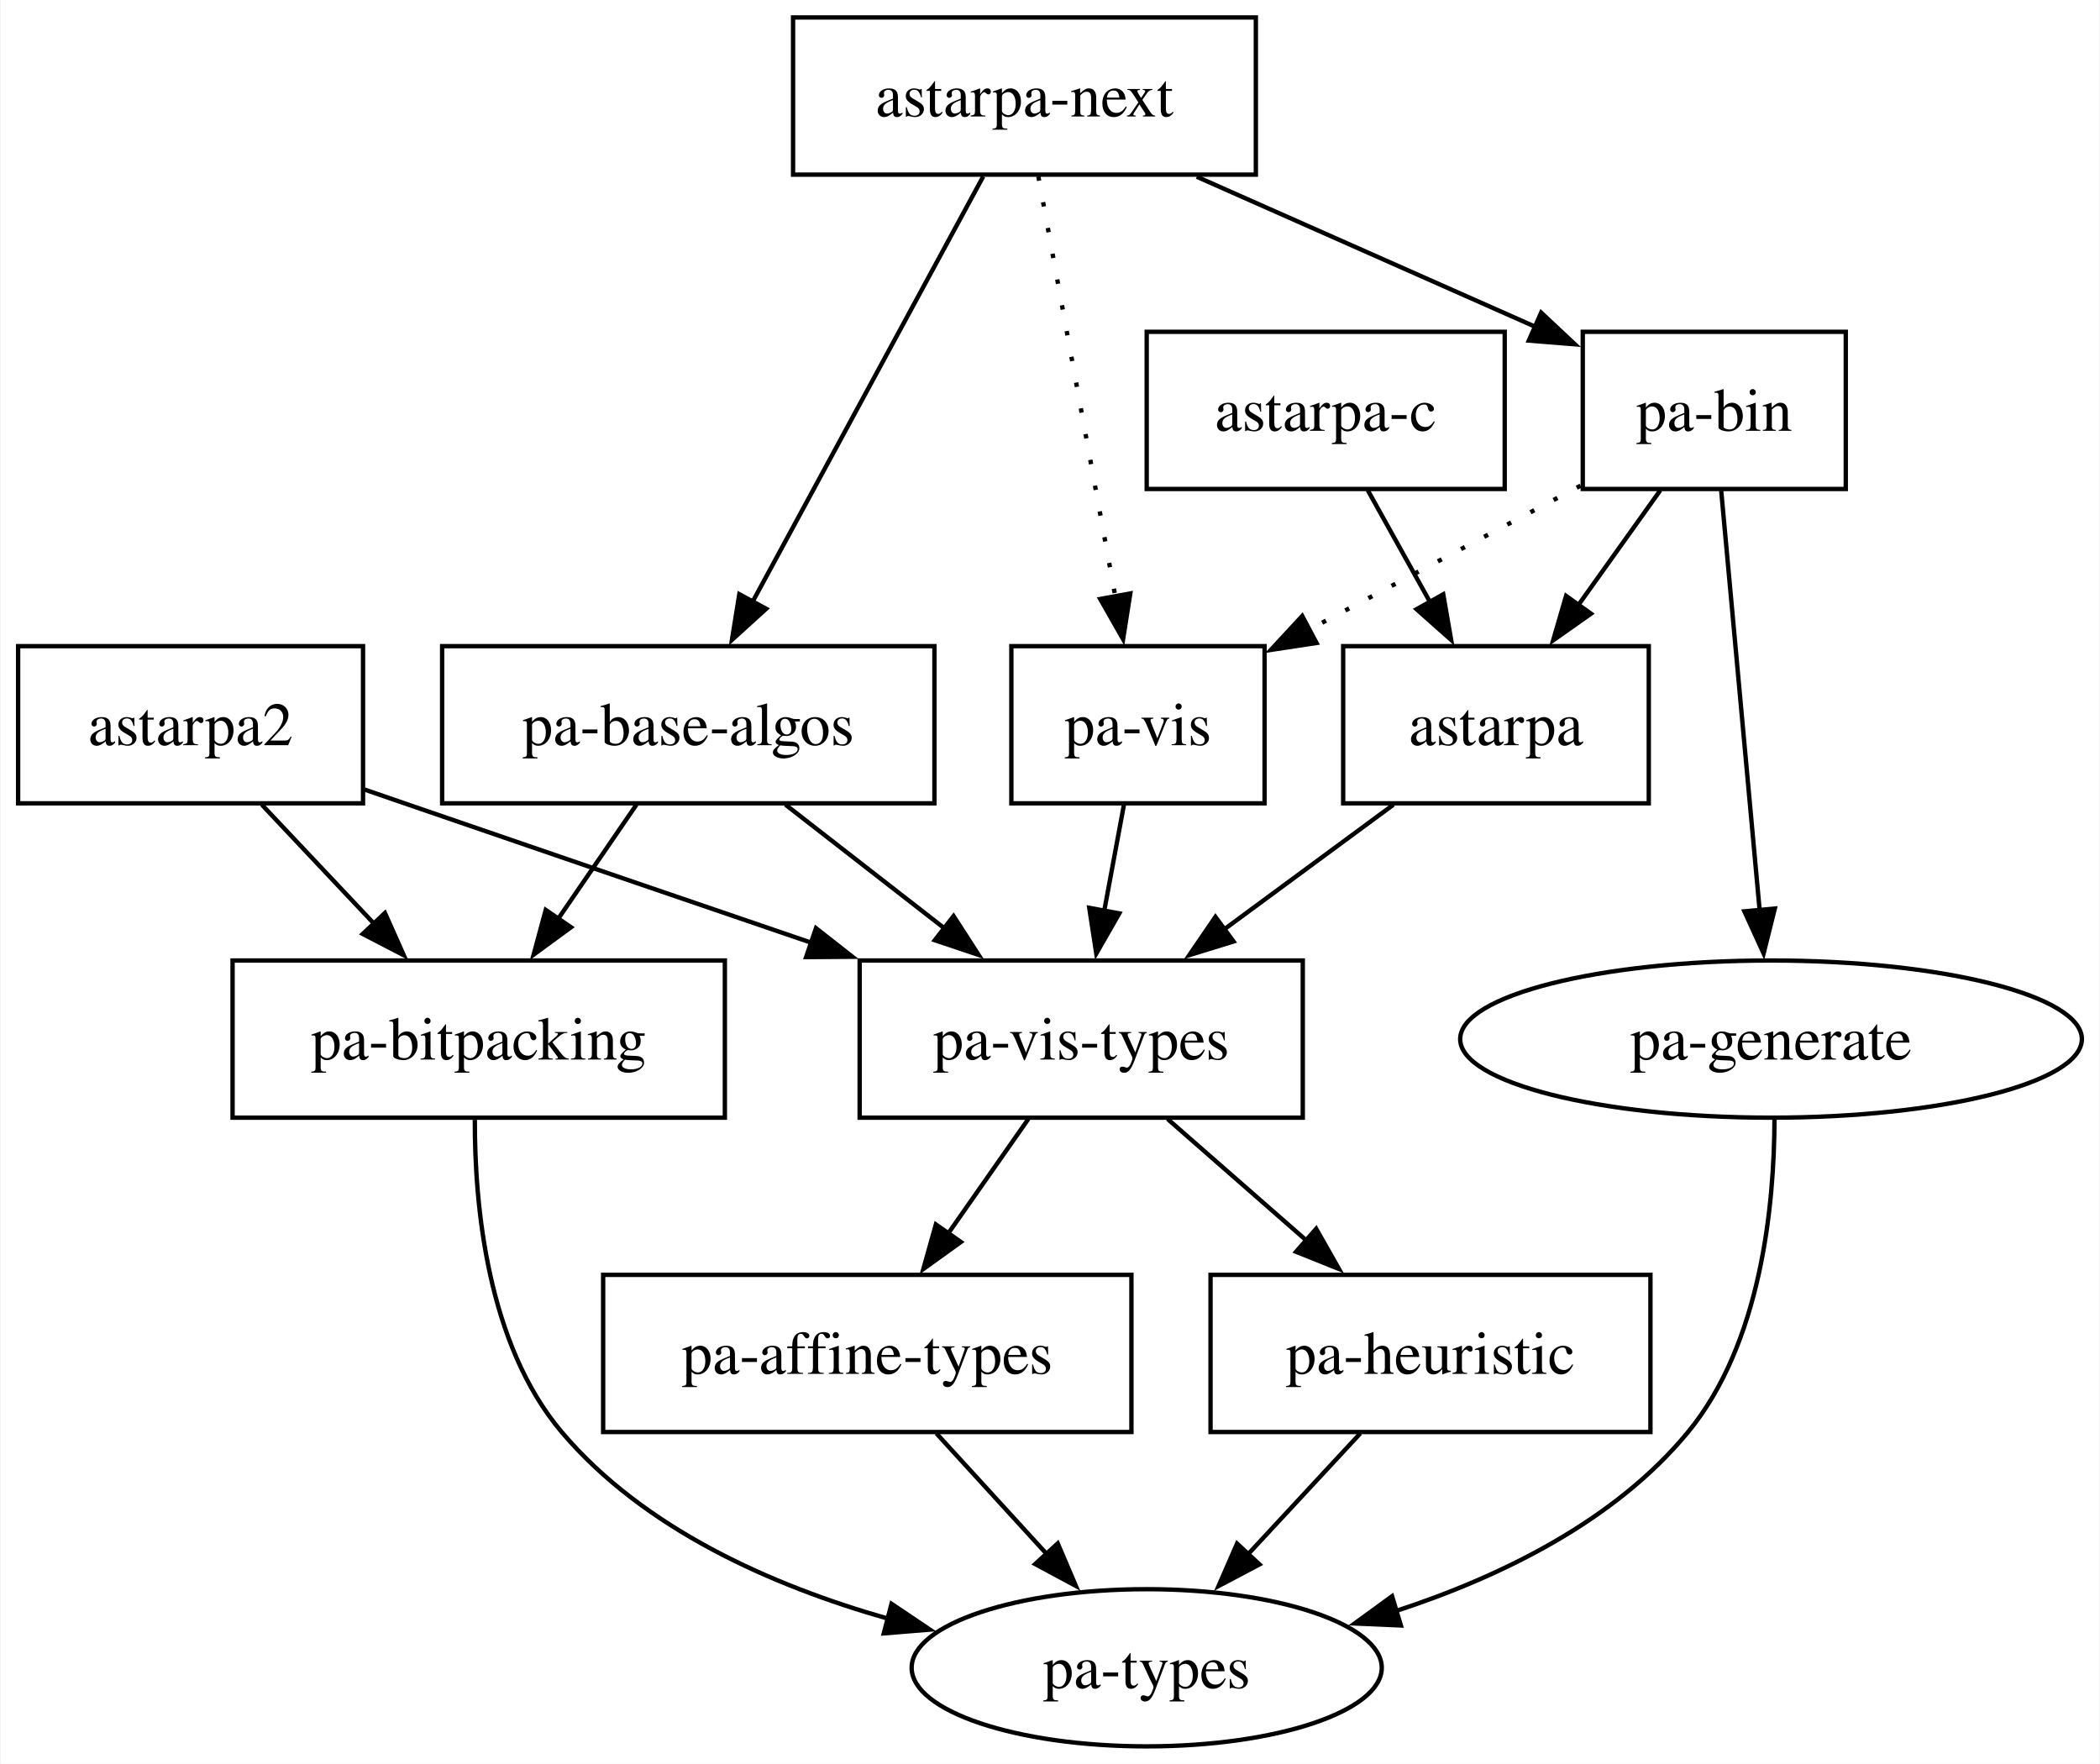
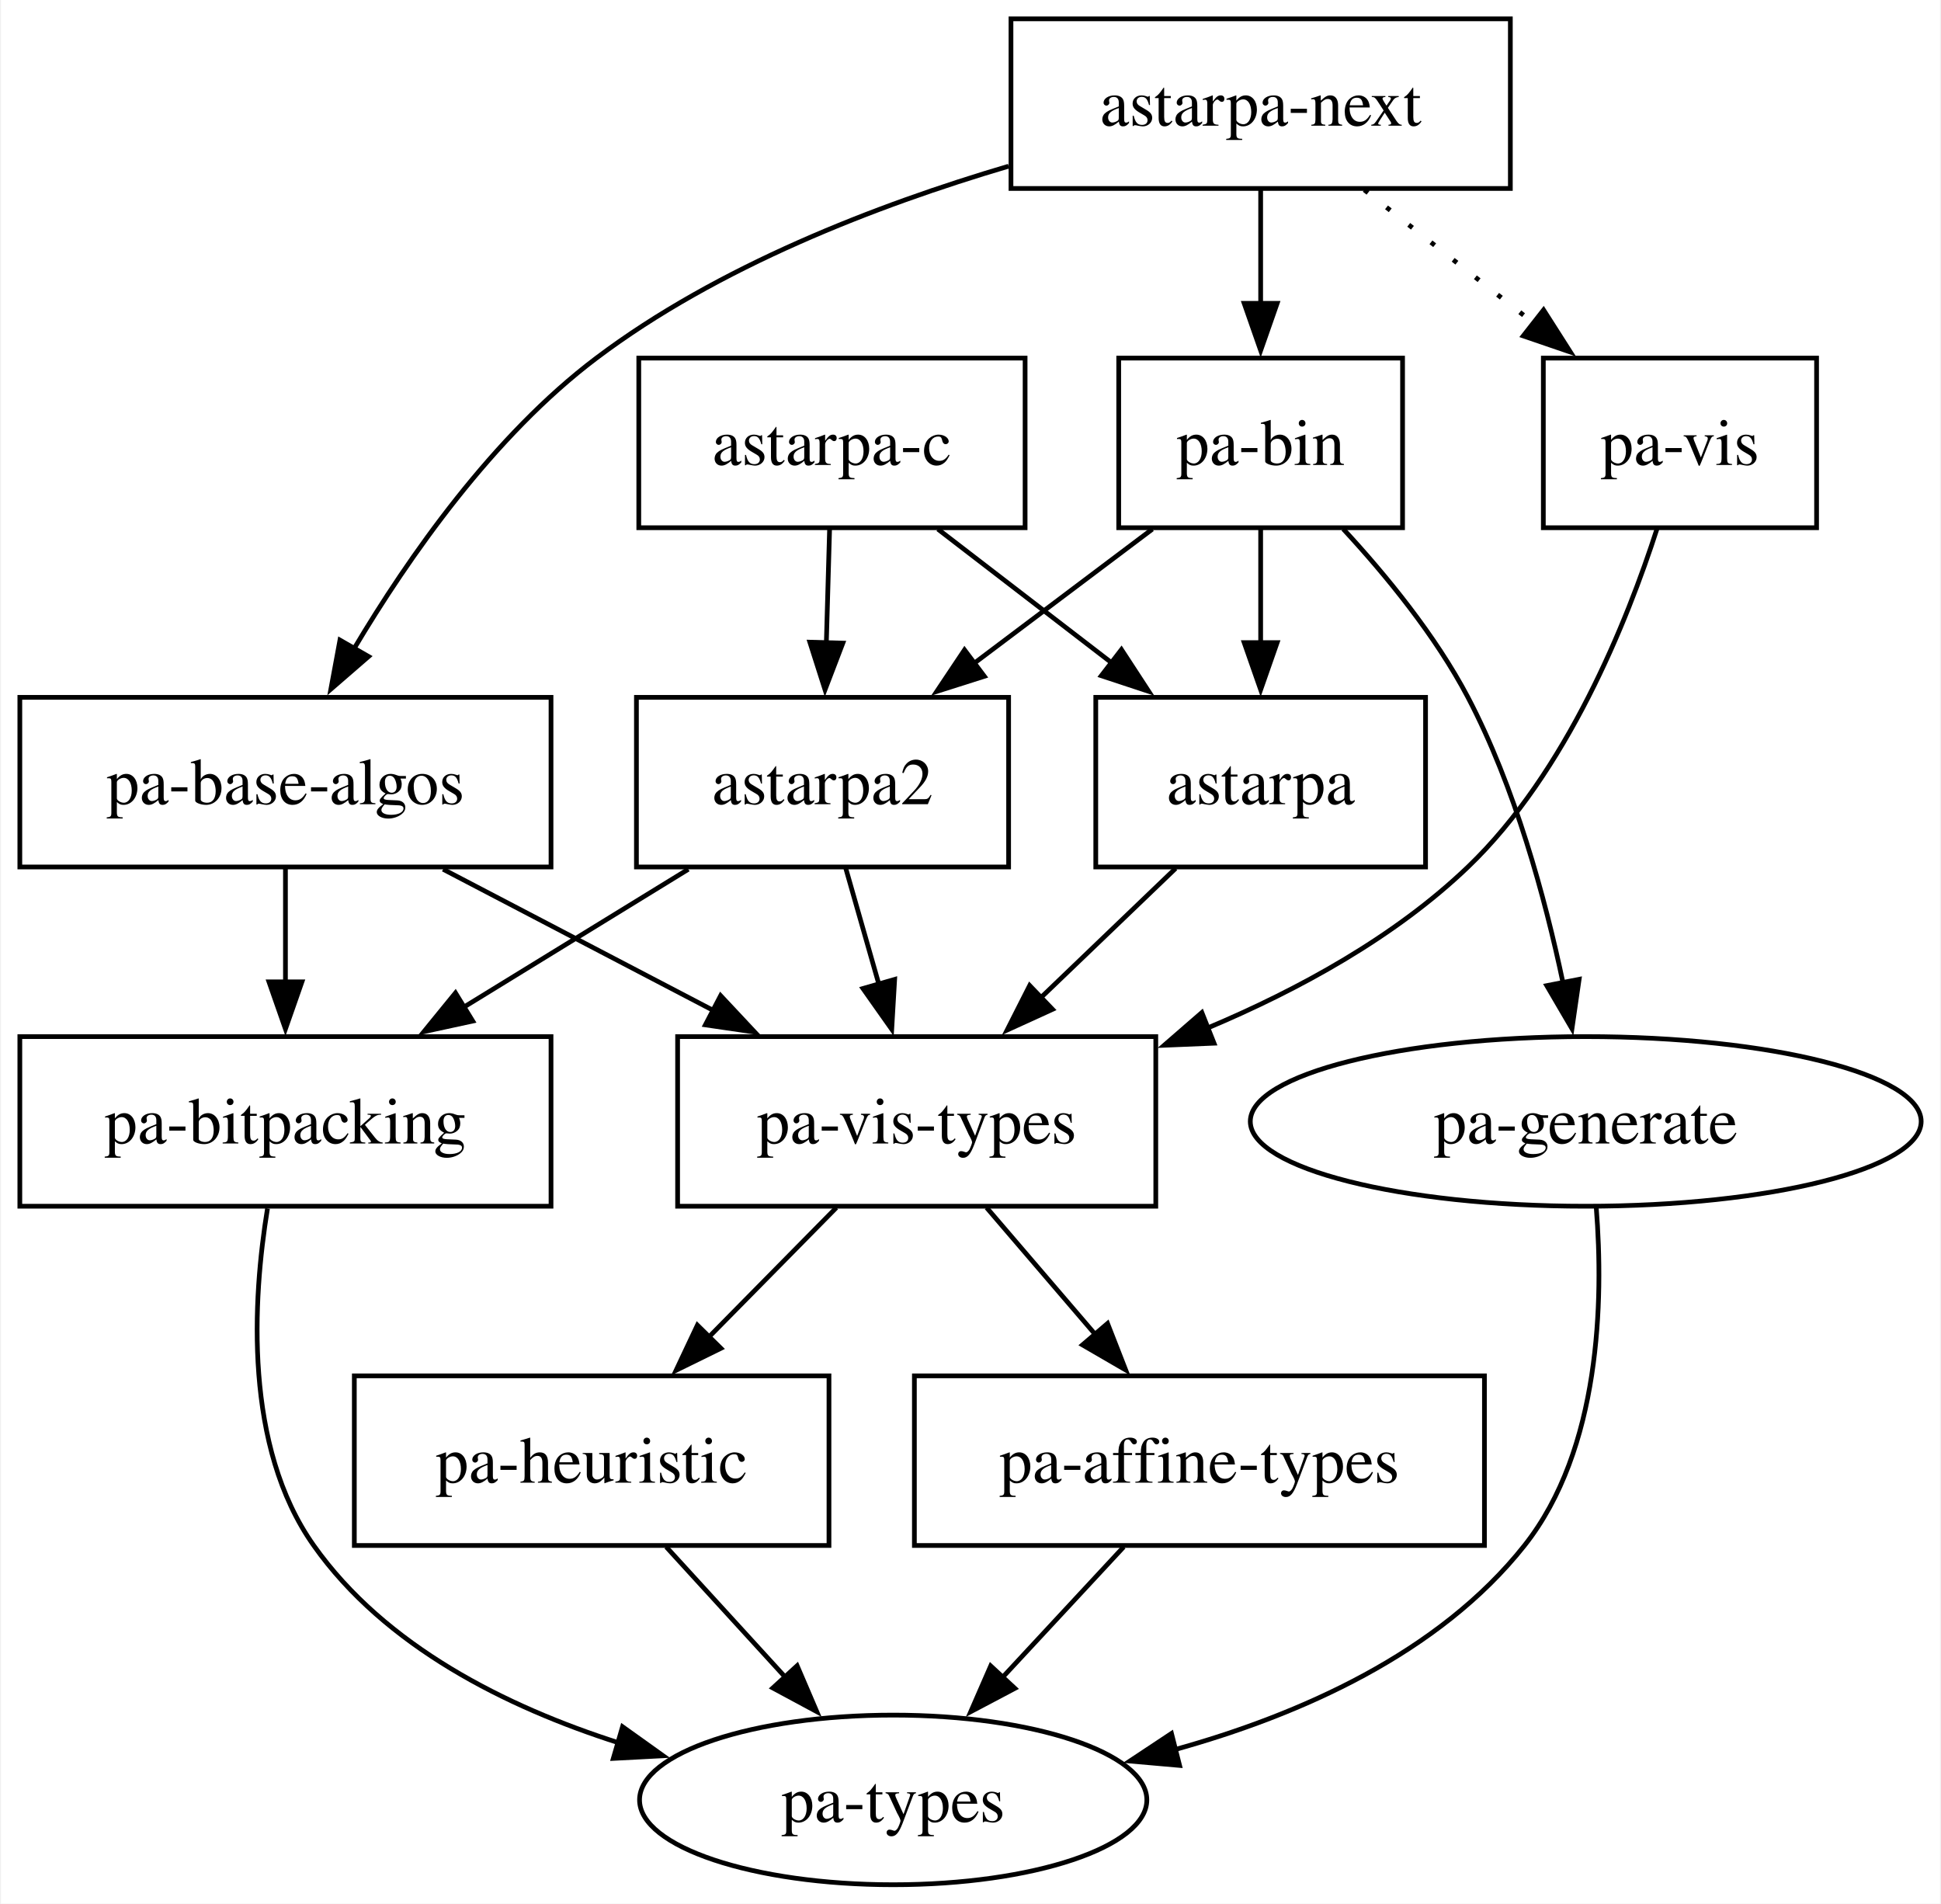
- <svg xmlns="http://www.w3.org/2000/svg" width="481pt" height="404pt" viewBox="0.00 0.00 480.70 404.00">
+ <svg xmlns="http://www.w3.org/2000/svg" width="412pt" height="404pt" viewBox="0.00 0.00 411.58 404.00">
  <g id="graph0" class="graph" transform="scale(1 1) rotate(0) translate(4 400)">
-     <polygon fill="white" stroke="none" points="-4,4 -4,-400 476.7,-400 476.7,4 -4,4" />
+     <polygon fill="white" stroke="none" points="-4,4 -4,-400 407.58,-400 407.58,4 -4,4" />
    <g id="node1" class="node">
-       <polygon fill="none" stroke="black" points="255,-108 134,-108 134,-72 255,-72 255,-108" />
-       <text text-anchor="middle" x="194.5" y="-85.33" font-family="Times,serif" font-size="14.00">pa-affine-types</text>
+       <polygon fill="none" stroke="black" points="310.88,-108 189.88,-108 189.88,-72 310.88,-72 310.88,-108" />
+       <text text-anchor="middle" x="250.38" y="-85.33" font-family="Times,serif" font-size="14.00">pa-affine-types</text>
    </g>
    <g id="node12" class="node">
-       <ellipse fill="none" stroke="black" cx="258.5" cy="-18" rx="53.84" ry="18" />
-       <text text-anchor="middle" x="258.5" y="-13.32" font-family="Times,serif" font-size="14.00">pa-types</text>
+       <ellipse fill="none" stroke="black" cx="185.38" cy="-18" rx="53.84" ry="18" />
+       <text text-anchor="middle" x="185.38" y="-13.32" font-family="Times,serif" font-size="14.00">pa-types</text>
    </g>
    <g id="edge1" class="edge">
-       <path fill="none" stroke="black" d="M210.32,-71.7C217.95,-63.35 227.25,-53.18 235.63,-44.02" />
-       <polygon fill="black" stroke="black" points="238.12,-46.48 242.28,-36.74 232.95,-41.76 238.12,-46.48" />
+       <path fill="none" stroke="black" d="M234.31,-71.7C226.56,-63.35 217.12,-53.18 208.6,-44.02" />
+       <polygon fill="black" stroke="black" points="211.21,-41.68 201.84,-36.73 206.08,-46.44 211.21,-41.68" />
    </g>
    <g id="node2" class="node">
-       <polygon fill="none" stroke="black" points="373.88,-108 273.12,-108 273.12,-72 373.88,-72 373.88,-108" />
-       <text text-anchor="middle" x="323.5" y="-85.33" font-family="Times,serif" font-size="14.00">pa-heuristic</text>
+       <polygon fill="none" stroke="black" points="171.75,-108 71,-108 71,-72 171.75,-72 171.75,-108" />
+       <text text-anchor="middle" x="121.38" y="-85.33" font-family="Times,serif" font-size="14.00">pa-heuristic</text>
    </g>
    <g id="edge2" class="edge">
-       <path fill="none" stroke="black" d="M307.43,-71.7C299.68,-63.35 290.24,-53.18 281.73,-44.02" />
-       <polygon fill="black" stroke="black" points="284.33,-41.68 274.96,-36.73 279.2,-46.44 284.33,-41.68" />
+       <path fill="none" stroke="black" d="M137.2,-71.7C144.83,-63.35 154.12,-53.18 162.5,-44.02" />
+       <polygon fill="black" stroke="black" points="164.99,-46.48 169.16,-36.74 159.83,-41.76 164.99,-46.48" />
    </g>
    <g id="node3" class="node">
-       <polygon fill="none" stroke="black" points="294.25,-180 192.75,-180 192.75,-144 294.25,-144 294.25,-180" />
-       <text text-anchor="middle" x="243.5" y="-157.32" font-family="Times,serif" font-size="14.00">pa-vis-types</text>
+       <polygon fill="none" stroke="black" points="241.12,-180 139.62,-180 139.62,-144 241.12,-144 241.12,-180" />
+       <text text-anchor="middle" x="190.38" y="-157.32" font-family="Times,serif" font-size="14.00">pa-vis-types</text>
    </g>
    <g id="edge3" class="edge">
-       <path fill="none" stroke="black" d="M231.39,-143.7C225.81,-135.73 219.07,-126.1 212.88,-117.26" />
-       <polygon fill="black" stroke="black" points="215.94,-115.53 207.34,-109.34 210.21,-119.54 215.94,-115.53" />
+       <path fill="none" stroke="black" d="M205.21,-143.7C212.18,-135.56 220.64,-125.69 228.35,-116.7" />
+       <polygon fill="black" stroke="black" points="230.88,-119.12 234.73,-109.25 225.56,-114.57 230.88,-119.12" />
    </g>
    <g id="edge4" class="edge">
-       <path fill="none" stroke="black" d="M263.28,-143.7C272.89,-135.28 284.62,-125.02 295.17,-115.79" />
-       <polygon fill="black" stroke="black" points="297.31,-118.56 302.54,-109.34 292.71,-113.29 297.31,-118.56" />
+       <path fill="none" stroke="black" d="M173.32,-143.7C165.13,-135.39 155.16,-125.28 146.16,-116.14" />
+       <polygon fill="black" stroke="black" points="148.81,-113.85 139.3,-109.18 143.82,-118.76 148.81,-113.85" />
    </g>
    <g id="node4" class="node">
-       <polygon fill="none" stroke="black" points="373.5,-252 303.5,-252 303.5,-216 373.5,-216 373.5,-252" />
-       <text text-anchor="middle" x="338.5" y="-229.32" font-family="Times,serif" font-size="14.00">astarpa</text>
+       <polygon fill="none" stroke="black" points="298.38,-252 228.38,-252 228.38,-216 298.38,-216 298.38,-252" />
+       <text text-anchor="middle" x="263.38" y="-229.32" font-family="Times,serif" font-size="14.00">astarpa</text>
    </g>
    <g id="edge5" class="edge">
-       <path fill="none" stroke="black" d="M315.02,-215.7C303.26,-207.03 288.83,-196.4 276.02,-186.96" />
-       <polygon fill="black" stroke="black" points="278.39,-184.36 268.26,-181.24 274.24,-189.99 278.39,-184.36" />
+       <path fill="none" stroke="black" d="M245.33,-215.7C236.64,-207.37 226.06,-197.22 216.52,-188.07" />
+       <polygon fill="black" stroke="black" points="219.2,-185.79 209.56,-181.39 214.35,-190.84 219.2,-185.79" />
    </g>
    <g id="node5" class="node">
-       <polygon fill="none" stroke="black" points="340.5,-324 258.5,-324 258.5,-288 340.5,-288 340.5,-324" />
-       <text text-anchor="middle" x="299.5" y="-301.32" font-family="Times,serif" font-size="14.00">astarpa-c</text>
+       <polygon fill="none" stroke="black" points="213.38,-324 131.38,-324 131.38,-288 213.38,-288 213.38,-324" />
+       <text text-anchor="middle" x="172.38" y="-301.32" font-family="Times,serif" font-size="14.00">astarpa-c</text>
    </g>
    <g id="edge6" class="edge">
-       <path fill="none" stroke="black" d="M309.14,-287.7C313.44,-279.98 318.6,-270.71 323.39,-262.11" />
-       <polygon fill="black" stroke="black" points="326.42,-263.87 328.23,-253.43 320.31,-260.46 326.42,-263.87" />
+       <path fill="none" stroke="black" d="M194.87,-287.7C206.03,-279.11 219.69,-268.61 231.87,-259.24" />
+       <polygon fill="black" stroke="black" points="233.83,-262.14 239.62,-253.27 229.56,-256.59 233.83,-262.14" />
    </g>
    <g id="node6" class="node">
-       <polygon fill="none" stroke="black" points="79,-252 0,-252 0,-216 79,-216 79,-252" />
-       <text text-anchor="middle" x="39.5" y="-229.32" font-family="Times,serif" font-size="14.00">astarpa2</text>
+       <polygon fill="none" stroke="black" points="209.88,-252 130.88,-252 130.88,-216 209.88,-216 209.88,-252" />
+       <text text-anchor="middle" x="170.38" y="-229.32" font-family="Times,serif" font-size="14.00">astarpa2</text>
+     </g>
+     <g id="edge7" class="edge">
+       <path fill="none" stroke="black" d="M171.88,-287.7C171.67,-280.41 171.42,-271.73 171.19,-263.54" />
+       <polygon fill="black" stroke="black" points="174.69,-263.51 170.91,-253.62 167.69,-263.71 174.69,-263.51" />
+     </g>
+     <g id="edge9" class="edge">
+       <path fill="none" stroke="black" d="M175.32,-215.7C177.45,-208.24 180,-199.32 182.38,-190.97" />
+       <polygon fill="black" stroke="black" points="185.69,-192.14 185.07,-181.56 178.96,-190.21 185.69,-192.14" />
+     </g>
+     <g id="node7" class="node">
+       <polygon fill="none" stroke="black" points="112.75,-180 0,-180 0,-144 112.75,-144 112.75,-180" />
+       <text text-anchor="middle" x="56.38" y="-157.32" font-family="Times,serif" font-size="14.00">pa-bitpacking</text>
    </g>
    <g id="edge8" class="edge">
-       <path fill="none" stroke="black" d="M79.34,-219.16C82.44,-218.09 85.52,-217.03 88.5,-216 119.26,-205.41 153.47,-193.7 181.92,-183.99" />
-       <polygon fill="black" stroke="black" points="182.75,-187.4 191.09,-180.86 180.49,-180.78 182.75,-187.4" />
+       <path fill="none" stroke="black" d="M141.9,-215.52C127.37,-206.6 109.52,-195.63 93.88,-186.03" />
+       <polygon fill="black" stroke="black" points="96.13,-183.3 85.77,-181.05 92.47,-189.27 96.13,-183.3" />
    </g>
-     <g id="node7" class="node">
-       <polygon fill="none" stroke="black" points="161.88,-180 49.12,-180 49.12,-144 161.88,-144 161.88,-180" />
-       <text text-anchor="middle" x="105.5" y="-157.32" font-family="Times,serif" font-size="14.00">pa-bitpacking</text>
-     </g>
-     <g id="edge7" class="edge">
-       <path fill="none" stroke="black" d="M55.81,-215.7C63.57,-207.47 72.99,-197.48 81.53,-188.42" />
-       <polygon fill="black" stroke="black" points="84.02,-190.88 88.33,-181.21 78.93,-186.08 84.02,-190.88" />
-     </g>
-     <g id="edge9" class="edge">
-       <path fill="none" stroke="black" d="M104.61,-143.51C104.56,-123.88 107.46,-92.14 124.5,-72 143.31,-49.77 172.7,-36.8 199.18,-29.27" />
-       <polygon fill="black" stroke="black" points="200.05,-32.65 208.84,-26.74 198.28,-25.88 200.05,-32.65" />
+     <g id="edge10" class="edge">
+       <path fill="none" stroke="black" d="M52.57,-143.52C49.41,-124.18 47.53,-92.99 62.38,-72 77.51,-50.6 103.17,-37.77 127.15,-30.11" />
+       <polygon fill="black" stroke="black" points="127.93,-33.53 136.55,-27.37 125.97,-26.81 127.93,-33.53" />
    </g>
    <g id="node8" class="node">
-       <polygon fill="none" stroke="black" points="285.5,-252 227.5,-252 227.5,-216 285.5,-216 285.5,-252" />
-       <text text-anchor="middle" x="256.5" y="-229.32" font-family="Times,serif" font-size="14.00">pa-vis</text>
+       <polygon fill="none" stroke="black" points="381.38,-324 323.38,-324 323.38,-288 381.38,-288 381.38,-324" />
+       <text text-anchor="middle" x="352.38" y="-301.32" font-family="Times,serif" font-size="14.00">pa-vis</text>
    </g>
-     <g id="edge10" class="edge">
-       <path fill="none" stroke="black" d="M253.29,-215.7C251.92,-208.32 250.28,-199.52 248.75,-191.25" />
-       <polygon fill="black" stroke="black" points="252.22,-190.79 246.95,-181.59 245.34,-192.06 252.22,-190.79" />
+     <g id="edge11" class="edge">
+       <path fill="none" stroke="black" d="M347.52,-287.81C341.19,-268.16 328.38,-236.12 307.38,-216 291.89,-201.16 271.52,-189.99 252.13,-181.83" />
+       <polygon fill="black" stroke="black" points="253.48,-178.6 242.9,-178.16 250.9,-185.1 253.48,-178.6" />
    </g>
    <g id="node9" class="node">
-       <polygon fill="none" stroke="black" points="418.62,-324 358.38,-324 358.38,-288 418.62,-288 418.62,-324" />
-       <text text-anchor="middle" x="388.5" y="-301.32" font-family="Times,serif" font-size="14.00">pa-bin</text>
+       <polygon fill="none" stroke="black" points="293.5,-324 233.25,-324 233.25,-288 293.5,-288 293.5,-324" />
+       <text text-anchor="middle" x="263.38" y="-301.32" font-family="Times,serif" font-size="14.00">pa-bin</text>
    </g>
-     <g id="edge11" class="edge">
-       <path fill="none" stroke="black" d="M376.14,-287.7C370.45,-279.73 363.57,-270.1 357.26,-261.26" />
-       <polygon fill="black" stroke="black" points="360.26,-259.44 351.6,-253.34 354.56,-263.51 360.26,-259.44" />
+     <g id="edge12" class="edge">
+       <path fill="none" stroke="black" d="M263.38,-287.7C263.38,-280.41 263.38,-271.73 263.38,-263.54" />
+       <polygon fill="black" stroke="black" points="266.88,-263.62 263.38,-253.62 259.88,-263.62 266.88,-263.62" />
    </g>
    <g id="edge13" class="edge">
-       <path fill="none" stroke="black" stroke-dasharray="1,5" d="M357.88,-288.76C339.34,-278.93 315.49,-266.28 295.59,-255.73" />
-       <polygon fill="black" stroke="black" points="297.4,-252.73 286.93,-251.14 294.12,-258.91 297.4,-252.73" />
+       <path fill="none" stroke="black" d="M240.39,-287.7C228.98,-279.11 215.02,-268.61 202.58,-259.24" />
+       <polygon fill="black" stroke="black" points="204.73,-256.47 194.63,-253.26 200.52,-262.07 204.73,-256.47" />
    </g>
    <g id="node13" class="node">
-       <ellipse fill="none" stroke="black" cx="401.5" cy="-162" rx="71.2" ry="18" />
-       <text text-anchor="middle" x="401.5" y="-157.32" font-family="Times,serif" font-size="14.00">pa-generate</text>
+       <ellipse fill="none" stroke="black" cx="332.38" cy="-162" rx="71.2" ry="18" />
+       <text text-anchor="middle" x="332.38" y="-157.32" font-family="Times,serif" font-size="14.00">pa-generate</text>
    </g>
-     <g id="edge12" class="edge">
-       <path fill="none" stroke="black" d="M390.09,-287.59C392.29,-263.61 396.27,-220.14 398.9,-191.42" />
-       <polygon fill="black" stroke="black" points="402.37,-191.9 399.8,-181.62 395.4,-191.26 402.37,-191.9" />
+     <g id="edge14" class="edge">
+       <path fill="none" stroke="black" d="M280.91,-287.73C289.94,-277.98 300.48,-265.13 307.38,-252 317.36,-232.97 323.74,-209.5 327.55,-191.44" />
+       <polygon fill="black" stroke="black" points="330.98,-192.16 329.46,-181.68 324.11,-190.82 330.98,-192.16" />
    </g>
    <g id="node10" class="node">
-       <polygon fill="none" stroke="black" points="209.88,-252 97.12,-252 97.12,-216 209.88,-216 209.88,-252" />
-       <text text-anchor="middle" x="153.5" y="-229.32" font-family="Times,serif" font-size="14.00">pa-base-algos</text>
+       <polygon fill="none" stroke="black" points="112.75,-252 0,-252 0,-216 112.75,-216 112.75,-252" />
+       <text text-anchor="middle" x="56.38" y="-229.32" font-family="Times,serif" font-size="14.00">pa-base-algos</text>
+     </g>
+     <g id="edge16" class="edge">
+       <path fill="none" stroke="black" d="M89.84,-215.52C107.24,-206.43 128.7,-195.22 147.32,-185.49" />
+       <polygon fill="black" stroke="black" points="148.75,-188.69 155.99,-180.96 145.51,-182.49 148.75,-188.69" />
    </g>
    <g id="edge15" class="edge">
-       <path fill="none" stroke="black" d="M175.75,-215.7C186.78,-207.11 200.29,-196.61 212.34,-187.24" />
-       <polygon fill="black" stroke="black" points="214.26,-190.18 220,-181.28 209.96,-184.65 214.26,-190.18" />
-     </g>
-     <g id="edge14" class="edge">
-       <path fill="none" stroke="black" d="M141.63,-215.7C136.23,-207.81 129.71,-198.3 123.7,-189.55" />
-       <polygon fill="black" stroke="black" points="126.63,-187.62 118.08,-181.35 120.85,-191.58 126.63,-187.62" />
+       <path fill="none" stroke="black" d="M56.38,-215.7C56.38,-208.41 56.38,-199.73 56.38,-191.54" />
+       <polygon fill="black" stroke="black" points="59.88,-191.62 56.38,-181.62 52.88,-191.62 59.88,-191.62" />
    </g>
    <g id="node11" class="node">
-       <polygon fill="none" stroke="black" points="283.5,-396 177.5,-396 177.5,-360 283.5,-360 283.5,-396" />
-       <text text-anchor="middle" x="230.5" y="-373.32" font-family="Times,serif" font-size="14.00">astarpa-next</text>
+       <polygon fill="none" stroke="black" points="316.38,-396 210.38,-396 210.38,-360 316.38,-360 316.38,-396" />
+       <text text-anchor="middle" x="263.38" y="-373.32" font-family="Times,serif" font-size="14.00">astarpa-next</text>
+     </g>
+     <g id="edge19" class="edge">
+       <path fill="none" stroke="black" stroke-dasharray="1,5" d="M285.38,-359.7C296.29,-351.11 309.65,-340.61 321.56,-331.24" />
+       <polygon fill="black" stroke="black" points="323.43,-334.22 329.13,-325.28 319.11,-328.71 323.43,-334.22" />
    </g>
    <g id="edge18" class="edge">
-       <path fill="none" stroke="black" stroke-dasharray="1,5" d="M233.69,-359.59C238.08,-335.61 246.04,-292.14 251.3,-263.42" />
-       <polygon fill="black" stroke="black" points="254.74,-264.07 253.09,-253.6 247.85,-262.81 254.74,-264.07" />
+       <path fill="none" stroke="black" d="M263.38,-359.7C263.38,-352.41 263.38,-343.73 263.38,-335.54" />
+       <polygon fill="black" stroke="black" points="266.88,-335.62 263.38,-325.62 259.88,-335.62 266.88,-335.62" />
    </g>
    <g id="edge17" class="edge">
-       <path fill="none" stroke="black" d="M269.96,-359.52C293.58,-349.05 323.56,-335.77 347.45,-325.18" />
-       <polygon fill="black" stroke="black" points="348.85,-328.39 356.58,-321.14 346.02,-321.99 348.85,-328.39" />
+       <path fill="none" stroke="black" d="M209.88,-364.73C181.88,-356.46 148.16,-343.45 122.38,-324 100.5,-307.51 82.54,-281.82 70.91,-262.28" />
+       <polygon fill="black" stroke="black" points="74.02,-260.67 66.02,-253.74 67.95,-264.15 74.02,-260.67" />
    </g>
-     <g id="edge16" class="edge">
-       <path fill="none" stroke="black" d="M221.06,-359.59C207.82,-335.18 183.64,-290.58 168.08,-261.89" />
-       <polygon fill="black" stroke="black" points="171.34,-260.56 163.5,-253.44 165.19,-263.9 171.34,-260.56" />
-     </g>
-     <g id="edge19" class="edge">
-       <path fill="none" stroke="black" d="M402.29,-143.6C402.24,-124.04 399.27,-92.37 382.5,-72 365.66,-51.54 339.48,-38.81 315.51,-30.98" />
-       <polygon fill="black" stroke="black" points="316.72,-27.69 306.13,-28.15 314.7,-34.39 316.72,-27.69" />
+     <g id="edge20" class="edge">
+       <path fill="none" stroke="black" d="M334.62,-143.62C336.16,-124.09 335.56,-92.45 319.38,-72 301.22,-49.07 271.71,-36.03 244.99,-28.63" />
+       <polygon fill="black" stroke="black" points="246.17,-25.32 235.62,-26.25 244.45,-32.1 246.17,-25.32" />
    </g>
  </g>
</svg>
